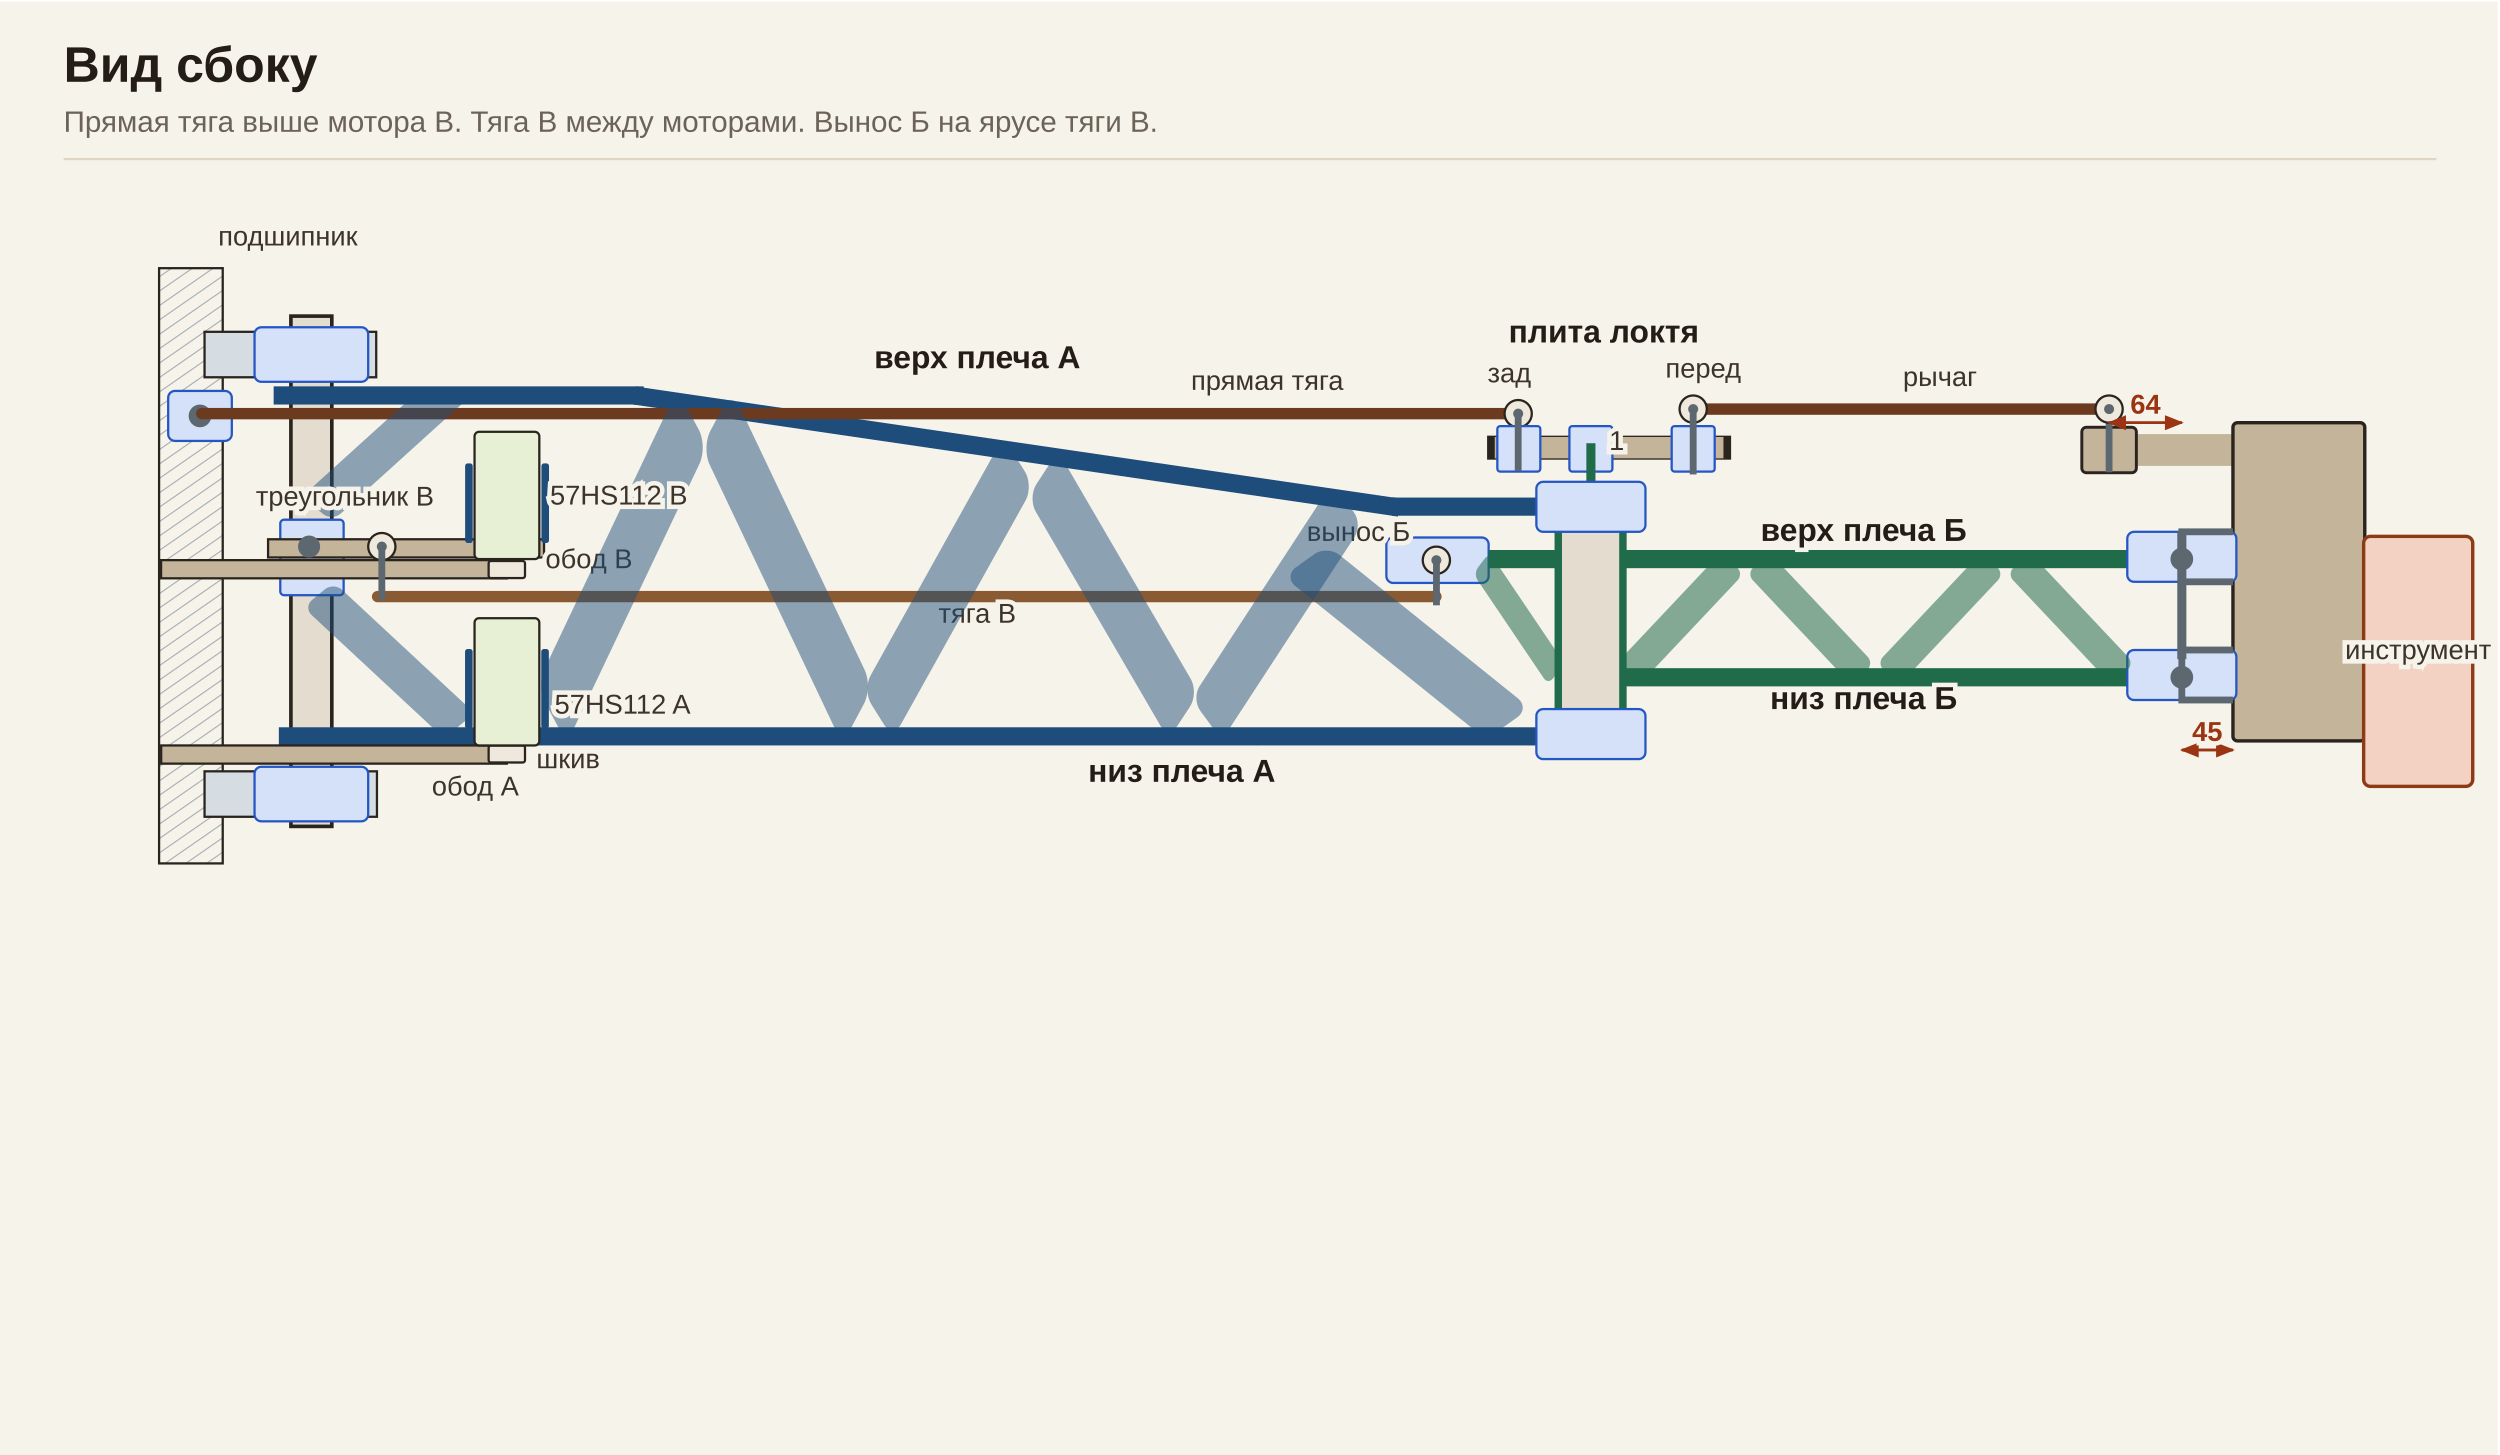
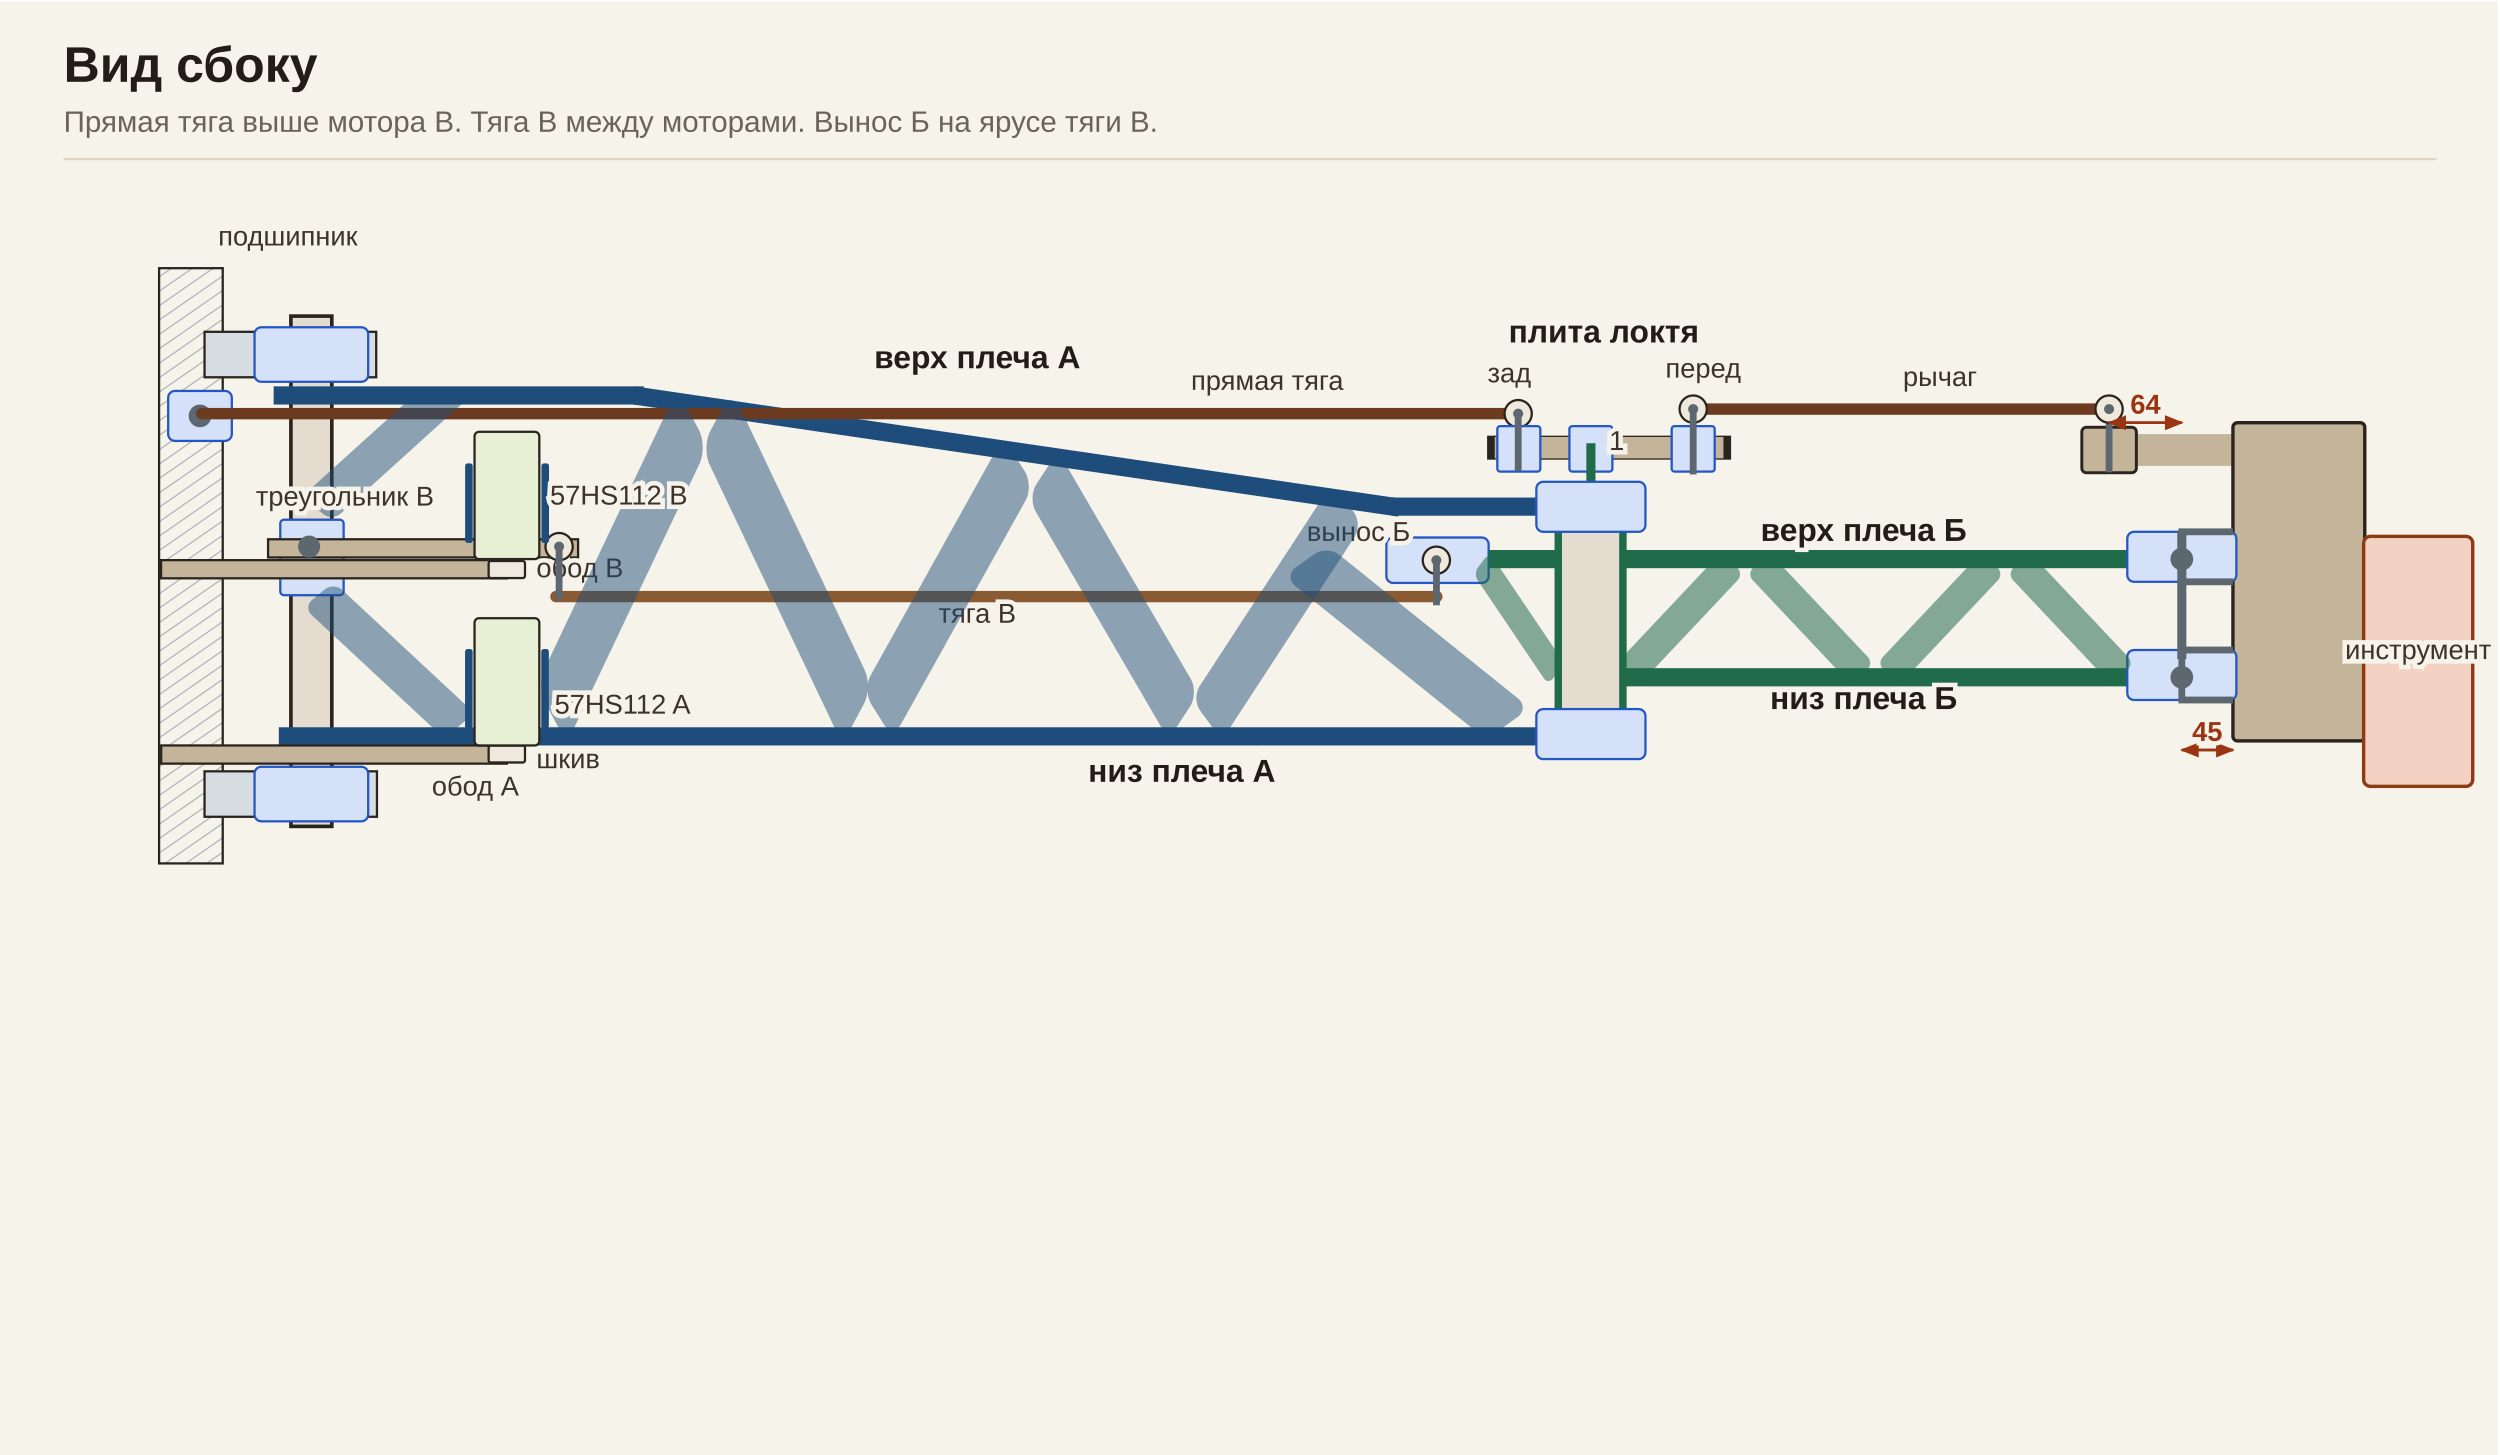
<svg xmlns="http://www.w3.org/2000/svg" xmlns:xlink="http://www.w3.org/1999/xlink" width="1100" height="640" viewBox="0 0 1100 640" version="1.1" id="svg66">
  <rect width="100%" height="100%" fill="#f6f3ea" id="rect1" x="-0.978" y="0.652" />
  <style id="style1">
  text { font-family: "Liberation Sans", sans-serif; fill: #241c16; }
  .title { font-size: 22px; font-weight: 700; }
  .sub { font-size: 13px; fill: #6b6258; }
  .lab { font-size: 14px; font-weight: 700; }
  .sm { font-size: 12px; fill: #3c342c; }
  .dim { font-size: 12px; fill: #9a3412; font-weight: 700; }
  .halo { stroke: #f6f3ea; stroke-width: 4px; paint-order: stroke fill; }
</style>
  <defs id="defs1">
    <pattern xlink:href="#hatch" id="pattern1" patternTransform="matrix(0.7660444,0.3741064,-0.6427876,0.4458426,-1.1022287e-6,30.69908)" />
    <marker id="ad" viewBox="0 0 10 8" refX="9" refY="4" markerWidth="8" markerHeight="6" orient="auto">
      <path d="M0,0 L10,4 L0,8 Z" fill="#9a3412" id="path1" />
    </marker>
    <pattern id="hatch" width="7" height="7" patternUnits="userSpaceOnUse" patternTransform="rotate(40)">
      <line x1="0" y1="0" x2="0" y2="7" stroke="#9aa3ad" stroke-width="1.1" id="line1" />
    </pattern>
  </defs>
  <text class="title" x="28.0" y="36.0" id="text1">Вид сбоку</text>
  <text class="sub" x="28.0" y="58.0" id="text2">Прямая тяга выше мотора B. Тяга B между моторами. Вынос Б на ярусе тяги B.</text>
  <line x1="28" y1="70" x2="1072" y2="70" stroke="#e0d6c6" id="line2" />
  <rect x="70" y="118" width="28" height="261.903" fill="url(#hatch)" stroke="#2a241e" id="rect3" style="fill:url(#pattern1);stroke-width:1" />
  <rect x="90" y="146" width="75.533" height="20" fill="#d5dde3" stroke="#2a241e" id="rect4" style="stroke-width:1" />
  <rect x="90" y="339.383" width="75.859" height="20" fill="#d5dde3" stroke="#2a241e" id="rect4-6" style="stroke-width:1" />
  <rect x="128" y="139.084" width="18" height="224.526" fill="#e4dccf" stroke="#2a241e" stroke-width="1.6" id="rect5" />
  <rect x="112" y="144" width="50" height="24" rx="3" fill="#d5e1f8" stroke="#2456c4" id="rect6" />
  <rect x="123.324" y="228.669" width="27.871" height="33.22" rx="1.672" fill="#d5e1f8" stroke="#2456c4" id="rect6-0" style="stroke-width:1" />
-   <rect x="117.951" y="237.28" width="121.424" height="8" fill="#c4b49a" stroke="#2a241e" id="rect57-3" style="stroke-width:1" />
+   <rect x="117.951" y="237.28" width="136.408" height="8" fill="#c4b49a" stroke="#2a241e" id="rect57-3" style="stroke-width:1" />
  <rect x="112" y="337.383" width="50" height="24" rx="3" fill="#d5e1f8" stroke="#2456c4" id="rect7" />
  <rect x="70.871" y="246.461" width="152.129" height="8" fill="#c4b49a" stroke="#2a241e" id="rect8" style="stroke-width:1" />
  <rect x="208.8" y="190" width="28.5" height="56" rx="2" fill="#e7f0d4" stroke="#2a241e" id="rect9" />
  <rect x="215" y="246.847" width="16" height="7.5" rx="1" fill="#efe8dc" stroke="#2a241e" id="rect10" />
-   <text class="sm halo" x="240" y="250" id="text13">обод B</text>
+   <text class="sm halo" x="236" y="254" id="text13">обод B</text>
  <line x1="120.405" y1="174" x2="283.236" y2="174" stroke="#1e4d7b" stroke-width="8" stroke-linecap="butt" id="line16" />
  <line x1="612.398" y1="222.922" x2="687" y2="222.922" stroke="#1e4d7b" stroke-width="8" stroke-linecap="butt" id="line16-1" />
  <line x1="279.248" y1="174.041" x2="615.637" y2="223.342" stroke="#1e4d7b" stroke-width="8" stroke-linecap="butt" id="line16-1-9" />
  <text class="lab halo" x="430" y="162" text-anchor="middle" id="text16">верх плеча A</text>
  <rect x="74" y="172" width="28" height="22" rx="3" fill="#d5e1f8" stroke="#2456c4" id="rect16" />
  <circle cx="88" cy="183" r="5" fill="#5c6770" id="circle16" />
  <text class="sm halo" x="96" y="108" id="text18">подшипник</text>
  <line x1="88.769" y1="182" x2="667.735" y2="182" stroke="#6b3a1f" stroke-width="5" stroke-linecap="round" id="line18" />
  <circle cx="668" cy="182" r="6" fill="#efe8dc" stroke="#2a241e" id="circle19" />
  <circle cx="668" cy="182" r="2.2" fill="#5c6770" id="circle20" />
  <text class="sm halo" x="557.586" y="171.551" text-anchor="middle" id="text20">прямая тяга</text>
  <circle cx="136" cy="240.5" r="4.862" fill="#5c6770" id="circle22" style="stroke-width:1" />
-   <circle cx="168" cy="240.5" r="6" fill="#efe8dc" stroke="#2a241e" id="circle23" />
-   <circle cx="168" cy="240.5" r="2.2" fill="#5c6770" id="circle24" />
-   <line x1="166.127" y1="262.5" x2="631.807" y2="262.5" stroke="#8a5a32" stroke-width="5" stroke-linecap="round" id="line24" />
+   <circle cx="246" cy="240.5" r="6" fill="#efe8dc" stroke="#2a241e" id="circle23" />
+   <circle cx="246" cy="240.5" r="2.2" fill="#5c6770" id="circle24" />
+   <line x1="244.598" y1="262.5" x2="632.226" y2="262.5" stroke="#8a5a32" stroke-width="5" stroke-linecap="round" id="line24" />
  <rect x="610" y="236.5" width="45" height="20" rx="3" fill="#d5e1f8" stroke="#2456c4" id="rect24" />
  <circle cx="632" cy="246.5" r="6" fill="#efe8dc" stroke="#2a241e" id="circle25" />
  <circle cx="632" cy="246.5" r="2.2" fill="#5c6770" id="circle26" />
  <text class="sm halo" x="430" y="274" text-anchor="middle" id="text26">тяга B</text>
  <text class="sm halo" x="575" y="238" id="text27">вынос Б</text>
  <polygon points="760,214 656,214 656,156 760,156 " fill="#c4b49a" stroke="#2a241e" stroke-width="3.373" id="polygon31" transform="matrix(1,0,0,0.1722747,0,165.1028)" />
  <rect x="658.822" y="187.5" width="18.921" height="20" rx="1.261" fill="#d5e1f8" stroke="#2456c4" id="rect24-1" style="stroke-width:1" />
  <rect x="690.54" y="187.5" width="18.921" height="20" rx="1.261" fill="#d5e1f8" stroke="#2456c4" id="rect24-1-4" style="stroke-width:1" />
  <rect x="735.54" y="187.5" width="18.921" height="20" rx="1.261" fill="#d5e1f8" stroke="#2456c4" id="rect24-1-8" style="stroke-width:1" />
  <text class="sm halo" x="708" y="198" id="text33">1</text>
  <text class="sm halo" x="654.511" y="168.212" id="text35">зад</text>
  <text class="sm halo" x="732.793" y="166.132" id="text37">перед</text>
  <text class="lab halo" x="663.784" y="150.693" id="text38">плита локтя</text>
  <line x1="632.042" y1="246.688" x2="632.042" y2="266.336" stroke="#5c6770" stroke-width="3" id="line38-6" />
-   <line x1="168.005" y1="240.836" x2="168.005" y2="263.953" stroke="#5c6770" stroke-width="3" id="line38-6-5" />
+   <line x1="246.005" y1="240.836" x2="246.005" y2="263.953" stroke="#5c6770" stroke-width="3" id="line38-6-5" />
  <polyline points="745,186 840,186 928,186" fill="none" stroke="#6b3a1f" stroke-width="5" stroke-linecap="round" stroke-linejoin="round" id="polyline39" transform="translate(0,-6)" />
  <line x1="655.0" y1="246.0" x2="960.0" y2="246.0" stroke="#1f6b4a" stroke-width="8" stroke-linecap="butt" id="line39" />
  <text class="lab halo" x="820.0" y="238.0" text-anchor="middle" id="text39">верх плеча Б</text>
  <line x1="700" y1="298" x2="960" y2="298" stroke="#1f6b4a" stroke-width="8" stroke-linecap="butt" id="line40" />
  <text class="lab halo" x="820" y="312" text-anchor="middle" id="text40">низ плеча Б</text>
  <line x1="122.687" y1="324" x2="700" y2="324" stroke="#1e4d7b" stroke-width="8" stroke-linecap="butt" id="line41" />
  <text class="lab halo" x="520" y="344" text-anchor="middle" id="text41">низ плеча A</text>
  <g id="line42" style="fill:#1f6b4a;fill-opacity:1">
    <path style="fill:#1f6b4a;fill-opacity:1" d="M 700,195.024 V 314" id="path12" />
    <path style="fill:#1f6b4a;fill-opacity:1" d="M 698,195.023 V 314 h 4 V 195.023 Z" id="path13" />
  </g>
  <g id="line42-5" style="fill:#e4dccf;fill-opacity:1;stroke-width:0.46;stroke:#1f6b4a" transform="matrix(7.112354,0,0,0.6657237,-4278.789,103.4415)">
    <path style="fill:#e4dccf;fill-opacity:1;stroke-width:0.46;stroke:#1f6b4a" d="M 700,195.024 V 314" id="path12-0" />
    <path style="fill:#e4dccf;fill-opacity:1;stroke-width:0.46;stroke:#1f6b4a" d="M 698,195.023 V 314 h 4 V 195.023 Z" id="path13-3" />
  </g>
  <rect x="676" y="212" width="48" height="22" rx="3" fill="#d5e1f8" stroke="#2456c4" id="rect42" />
  <rect x="676" y="312" width="48" height="22" rx="3" fill="#d5e1f8" stroke="#2456c4" id="rect43" />
  <line x1="928" y1="198" x2="982.5" y2="198" stroke="#c4b49a" stroke-width="14" stroke-linecap="butt" id="line43" />
  <rect x="916" y="188" width="24" height="20" rx="2" fill="#c4b49a" stroke="#2a241e" stroke-width="1.3" id="rect44" />
  <line x1="928" y1="179.661" x2="928" y2="207.797" stroke="#5c6770" stroke-width="3" id="line44" />
  <rect x="982.5" y="186" width="58" height="140" rx="2" fill="#c4b49a" stroke="#2a241e" stroke-width="1.5" id="rect45" />
  <rect x="1040" y="236" width="48" height="110" rx="3" fill="#f3d2c4" stroke="#8c3b14" stroke-width="1.5" id="rect46" />
  <text class="sm halo" x="1064" y="290" text-anchor="middle" id="text46">инструмент</text>
  <rect x="936.0" y="234" width="48" height="22" rx="3" fill="#d5e1f8" stroke="#2456c4" id="rect47" />
  <rect x="936" y="286" width="48" height="22" rx="3" fill="#d5e1f8" stroke="#2456c4" id="rect48" />
  <polyline points="982.5,234 960,234 960,256 982.5,256" fill="none" stroke="#5c6770" stroke-width="3" stroke-linejoin="miter" id="polyline48" />
  <polyline points="982.5,266 960,266 960,288 982.5,288" fill="none" stroke="#5c6770" stroke-width="3" stroke-linejoin="miter" id="polyline49" transform="translate(0,20)" />
  <line x1="960.0" y1="234" x2="960.0" y2="290" stroke="#5c6770" stroke-width="4" id="line49" />
  <circle cx="960.0" cy="246" r="5" fill="#5c6770" id="circle49" />
  <circle cx="960" cy="298" r="5" fill="#5c6770" id="circle50" />
  <circle cx="928" cy="180" r="6" fill="#efe8dc" stroke="#2a241e" id="circle51" />
  <circle cx="928" cy="180" r="2.2" fill="#5c6770" id="circle52" />
  <text class="sm halo" x="837.288" y="169.837" id="text52">рычаг</text>
  <line x1="928" y1="186" x2="960" y2="186" stroke="#9a3412" stroke-width="1.1" marker-end="url(#ad)" id="line52" />
  <line x1="960" y1="186" x2="928" y2="186" stroke="#9a3412" stroke-width="1.1" marker-end="url(#ad)" id="line53" />
  <text class="dim halo" x="944" y="182" text-anchor="middle" id="text53">64</text>
  <line x1="960" y1="330" x2="982.5" y2="330" stroke="#9a3412" stroke-width="1.1" marker-end="url(#ad)" id="line54" />
  <line x1="982.5" y1="330" x2="960" y2="330" stroke="#9a3412" stroke-width="1.1" marker-end="url(#ad)" id="line55" />
  <text class="dim halo" x="971.2" y="326" text-anchor="middle" id="text55">45</text>
  <rect x="70.918" y="328" width="152.082" height="8" fill="#c4b49a" stroke="#2a241e" id="rect57" style="stroke-width:1" />
  <rect x="215" y="328" width="16" height="7.5" rx="1" fill="#efe8dc" stroke="#2a241e" id="rect58" />
  <rect x="208.8" y="272" width="28.5" height="56" rx="2" fill="#e7f0d4" stroke="#2a241e" id="rect61" />
  <text class="sm halo" x="236" y="338" id="text62">шкив</text>
  <text class="sm halo" x="190" y="350" id="text63">обод A</text>
  <line x1="668" y1="182.523" x2="668" y2="207.247" stroke="#5c6770" stroke-width="3" id="line19" />
  <circle cx="745" cy="180" r="6" fill="#efe8dc" stroke="#2a241e" id="circle38" />
  <circle cx="745" cy="180" r="2.2" fill="#5c6770" id="circle39" />
  <line x1="745" y1="179.979" x2="745" y2="208.752" stroke="#5c6770" stroke-width="3" id="line38" />
  <rect style="font-variation-settings:normal;opacity:0.539;vector-effect:none;fill:#1f6b4a;fill-opacity:1;fill-rule:evenodd;stroke-width:1.028;stroke-linecap:butt;stroke-linejoin:miter;stroke-miterlimit:4;stroke-dasharray:none;stroke-dashoffset:0;stroke-opacity:1;stop-color:#000000;stop-opacity:1" id="rect2" width="11.792" height="58.946" x="418.384" y="706.574" rx="3.445" transform="matrix(0.6046315,-0.7965053,0.5593884,0.8289057,0,0)" />
  <rect style="font-variation-settings:normal;opacity:0.492;vector-effect:none;fill:#1e4d7b;fill-opacity:1;fill-rule:evenodd;stroke-width:1.115;stroke-linecap:butt;stroke-linejoin:miter;stroke-miterlimit:4;stroke-dasharray:none;stroke-dashoffset:0;stroke-opacity:1;stop-color:#000000" id="rect2-0" width="28.457" height="144.545" x="241.788" y="454.059" rx="8.314" transform="matrix(0.4710911,-0.8820846,0.4289015,0.9033513,0,0)" />
  <rect style="font-variation-settings:normal;opacity:0.492;vector-effect:none;fill:#1e4d7b;fill-opacity:1;fill-rule:evenodd;stroke-width:1.004;stroke-linecap:butt;stroke-linejoin:miter;stroke-miterlimit:4;stroke-dasharray:none;stroke-dashoffset:0;stroke-opacity:1;stop-color:#000000" id="rect2-0-7" width="17.398" height="84.685" x="-105.607" y="293.393" rx="5.083" transform="matrix(0.7705201,-0.6374157,0.7320765,0.6812225,0,0)" />
  <path id="rect2-0-7-3" style="font-variation-settings:normal;opacity:0.492;vector-effect:none;fill:#1e4d7b;fill-opacity:1;fill-rule:evenodd;stroke-width:1;stroke-linecap:butt;stroke-linejoin:miter;stroke-miterlimit:4;stroke-dasharray:none;stroke-dashoffset:0;stroke-opacity:1;stop-color:#000000" d="m 178.646,177.07 -42.125,38.125 c -2.079,1.881 -2.006,4.802 0.164,6.548 l 5.574,4.484 c 2.17,1.746 5.589,1.637 7.668,-0.245 l 53.504,-48.426 -24.785,-1e-5 z" />
  <rect style="font-variation-settings:normal;opacity:0.492;vector-effect:none;fill:#1e4d7b;fill-opacity:1;fill-rule:evenodd;stroke-width:1.115;stroke-linecap:butt;stroke-linejoin:miter;stroke-miterlimit:4;stroke-dasharray:none;stroke-dashoffset:0;stroke-opacity:1;stop-color:#000000" id="rect2-0-2" width="28.457" height="144.545" x="-454.722" y="-226.582" rx="8.314" transform="matrix(-0.4710911,-0.8820846,-0.4289015,0.9033513,0,0)" />
  <rect style="font-variation-settings:normal;opacity:0.492;vector-effect:none;fill:#1e4d7b;fill-opacity:1;fill-rule:evenodd;stroke-width:1.057;stroke-linecap:butt;stroke-linejoin:miter;stroke-miterlimit:4;stroke-dasharray:none;stroke-dashoffset:0;stroke-opacity:1;stop-color:#000000" id="rect2-0-1" width="24.458" height="123.156" x="313.466" y="556.833" rx="7.145" transform="matrix(0.5481181,-0.836401,0.5033941,0.8640569,0,0)" />
  <rect style="font-variation-settings:normal;opacity:0.492;vector-effect:none;fill:#1e4d7b;fill-opacity:1;fill-rule:evenodd;stroke-width:1.068;stroke-linecap:butt;stroke-linejoin:miter;stroke-miterlimit:4;stroke-dasharray:none;stroke-dashoffset:0;stroke-opacity:1;stop-color:#000000" id="rect2-0-2-8" width="25.253" height="127.426" x="-572.292" y="-310.5" rx="7.378" transform="matrix(-0.5308522,-0.8474645,-0.4865241,0.8736671,0,0)" />
  <rect style="font-variation-settings:normal;opacity:0.492;vector-effect:none;fill:#1e4d7b;fill-opacity:1;fill-rule:evenodd;stroke-width:1.019;stroke-linecap:butt;stroke-linejoin:miter;stroke-miterlimit:4;stroke-dasharray:none;stroke-dashoffset:0;stroke-opacity:1;stop-color:#000000" id="rect2-0-1-9" width="23.737" height="114.587" x="161.972" y="555.198" rx="6.935" transform="matrix(0.8137245,-0.5812507,0.7795404,0.626352,0,0)" />
  <rect style="font-variation-settings:normal;opacity:0.492;vector-effect:none;fill:#1e4d7b;fill-opacity:1;fill-rule:evenodd;stroke-width:1.033;stroke-linecap:butt;stroke-linejoin:miter;stroke-miterlimit:4;stroke-dasharray:none;stroke-dashoffset:0;stroke-opacity:1;stop-color:#000000" id="rect2-0-2-8-2" width="22.647" height="113.396" x="-670.956" y="-370.277" rx="6.616" transform="matrix(-0.5919542,-0.8059716,-0.5467189,0.8373162,0,0)" />
  <rect style="font-variation-settings:normal;vector-effect:none;fill:#1f6b4a;fill-opacity:1;fill-rule:evenodd;stroke-width:1;stroke-linecap:butt;stroke-linejoin:miter;stroke-miterlimit:4;stroke-dasharray:none;stroke-dashoffset:0;stroke-opacity:1;stop-color:#000000;opacity:0.539" id="rect2-5" width="13.692" height="67.154" x="385.973" y="710.877" rx="4" transform="rotate(-43.31579)" />
  <rect style="font-variation-settings:normal;vector-effect:none;fill:#1f6b4a;fill-opacity:1;fill-rule:evenodd;stroke-width:1;stroke-linecap:butt;stroke-linejoin:miter;stroke-miterlimit:4;stroke-dasharray:none;stroke-dashoffset:0;stroke-opacity:1;stop-color:#000000;opacity:0.539" id="rect2-56" width="13.692" height="67.154" x="469.306" y="789.45" rx="4" transform="rotate(-43.31579)" />
  <rect style="font-variation-settings:normal;vector-effect:none;fill:#1f6b4a;fill-opacity:1;fill-rule:evenodd;stroke-width:1;stroke-linecap:butt;stroke-linejoin:miter;stroke-miterlimit:4;stroke-dasharray:none;stroke-dashoffset:0;stroke-opacity:1;stop-color:#000000;opacity:0.539" id="rect2-56-9" width="13.692" height="67.154" x="-731.428" y="-342.69" rx="4" transform="matrix(-0.7275837,-0.6860189,-0.6860189,0.7275837,0,0)" />
  <rect style="font-variation-settings:normal;vector-effect:none;fill:#1f6b4a;fill-opacity:1;fill-rule:evenodd;stroke-width:1;stroke-linecap:butt;stroke-linejoin:miter;stroke-miterlimit:4;stroke-dasharray:none;stroke-dashoffset:0;stroke-opacity:1;stop-color:#000000;opacity:0.539" id="rect2-56-9-2" width="13.692" height="67.154" x="-814.761" y="-421.262" rx="4" transform="matrix(-0.7275837,-0.6860189,-0.6860189,0.7275837,0,0)" />
  <rect style="font-variation-settings:normal;opacity:1;vector-effect:none;fill:#1e4d7b;fill-opacity:1;fill-rule:evenodd;stroke-width:1;stroke-linecap:butt;stroke-linejoin:miter;stroke-miterlimit:4;stroke-dasharray:none;stroke-dashoffset:0;stroke-opacity:1;stop-color:#000000;stop-opacity:1" id="rect11" width="3.342" height="35.038" x="204.619" y="285.563" rx="1.149" />
  <rect style="font-variation-settings:normal;vector-effect:none;fill:#1e4d7b;fill-opacity:1;fill-rule:evenodd;stroke-width:1;stroke-linecap:butt;stroke-linejoin:miter;stroke-miterlimit:4;stroke-dasharray:none;stroke-dashoffset:0;stroke-opacity:1;stop-color:#000000" id="rect11-9" width="3.342" height="35.038" x="238.153" y="285.563" rx="1.149" />
  <rect style="font-variation-settings:normal;vector-effect:none;fill:#1e4d7b;fill-opacity:1;fill-rule:evenodd;stroke-width:1;stroke-linecap:butt;stroke-linejoin:miter;stroke-miterlimit:4;stroke-dasharray:none;stroke-dashoffset:0;stroke-opacity:1;stop-color:#000000" id="rect11-9-2" width="3.342" height="35.038" x="238.227" y="203.885" rx="1.149" />
  <rect style="font-variation-settings:normal;vector-effect:none;fill:#1e4d7b;fill-opacity:1;fill-rule:evenodd;stroke-width:1;stroke-linecap:butt;stroke-linejoin:miter;stroke-miterlimit:4;stroke-dasharray:none;stroke-dashoffset:0;stroke-opacity:1;stop-color:#000000" id="rect11-9-2-9" width="3.342" height="35.038" x="204.654" y="203.885" rx="1.149" />
  <text class="sm halo" x="112.554" y="222.458" id="text14">треугольник B</text>
  <text class="sm halo" x="242" y="222" id="text12">57HS112 B</text>
  <text class="sm halo" x="244" y="314" id="text61">57HS112 A</text>
</svg>
